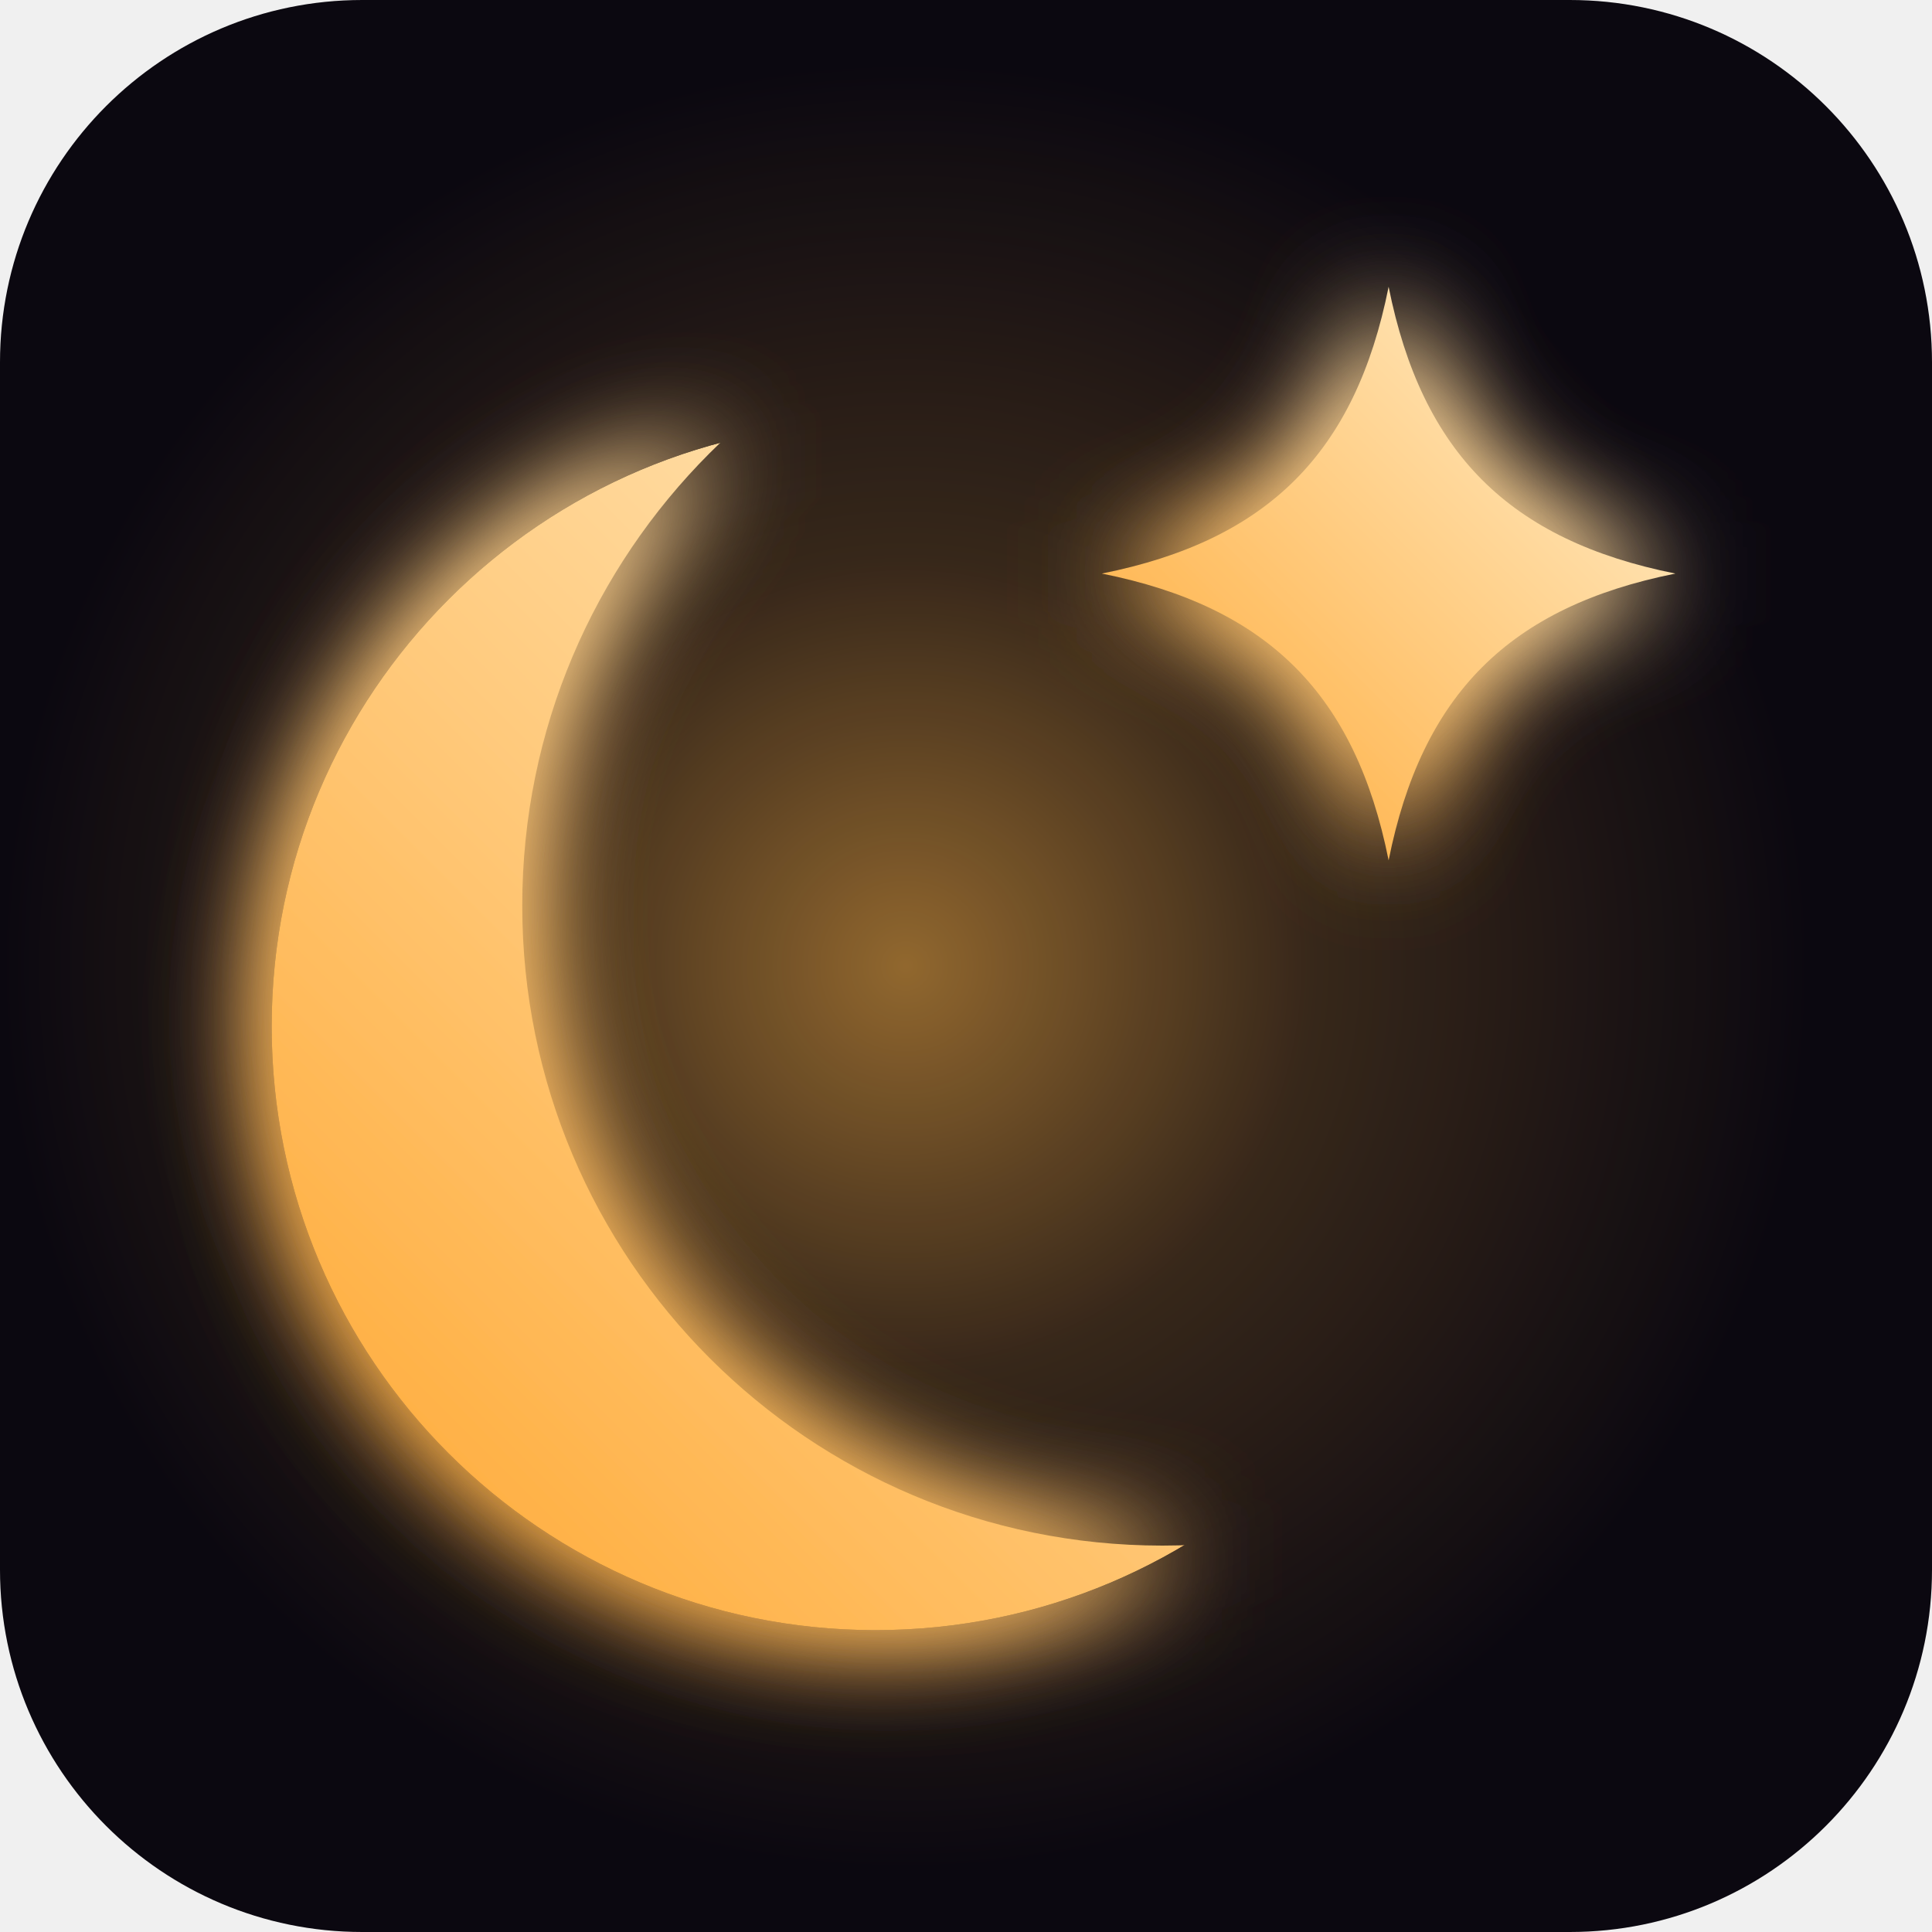
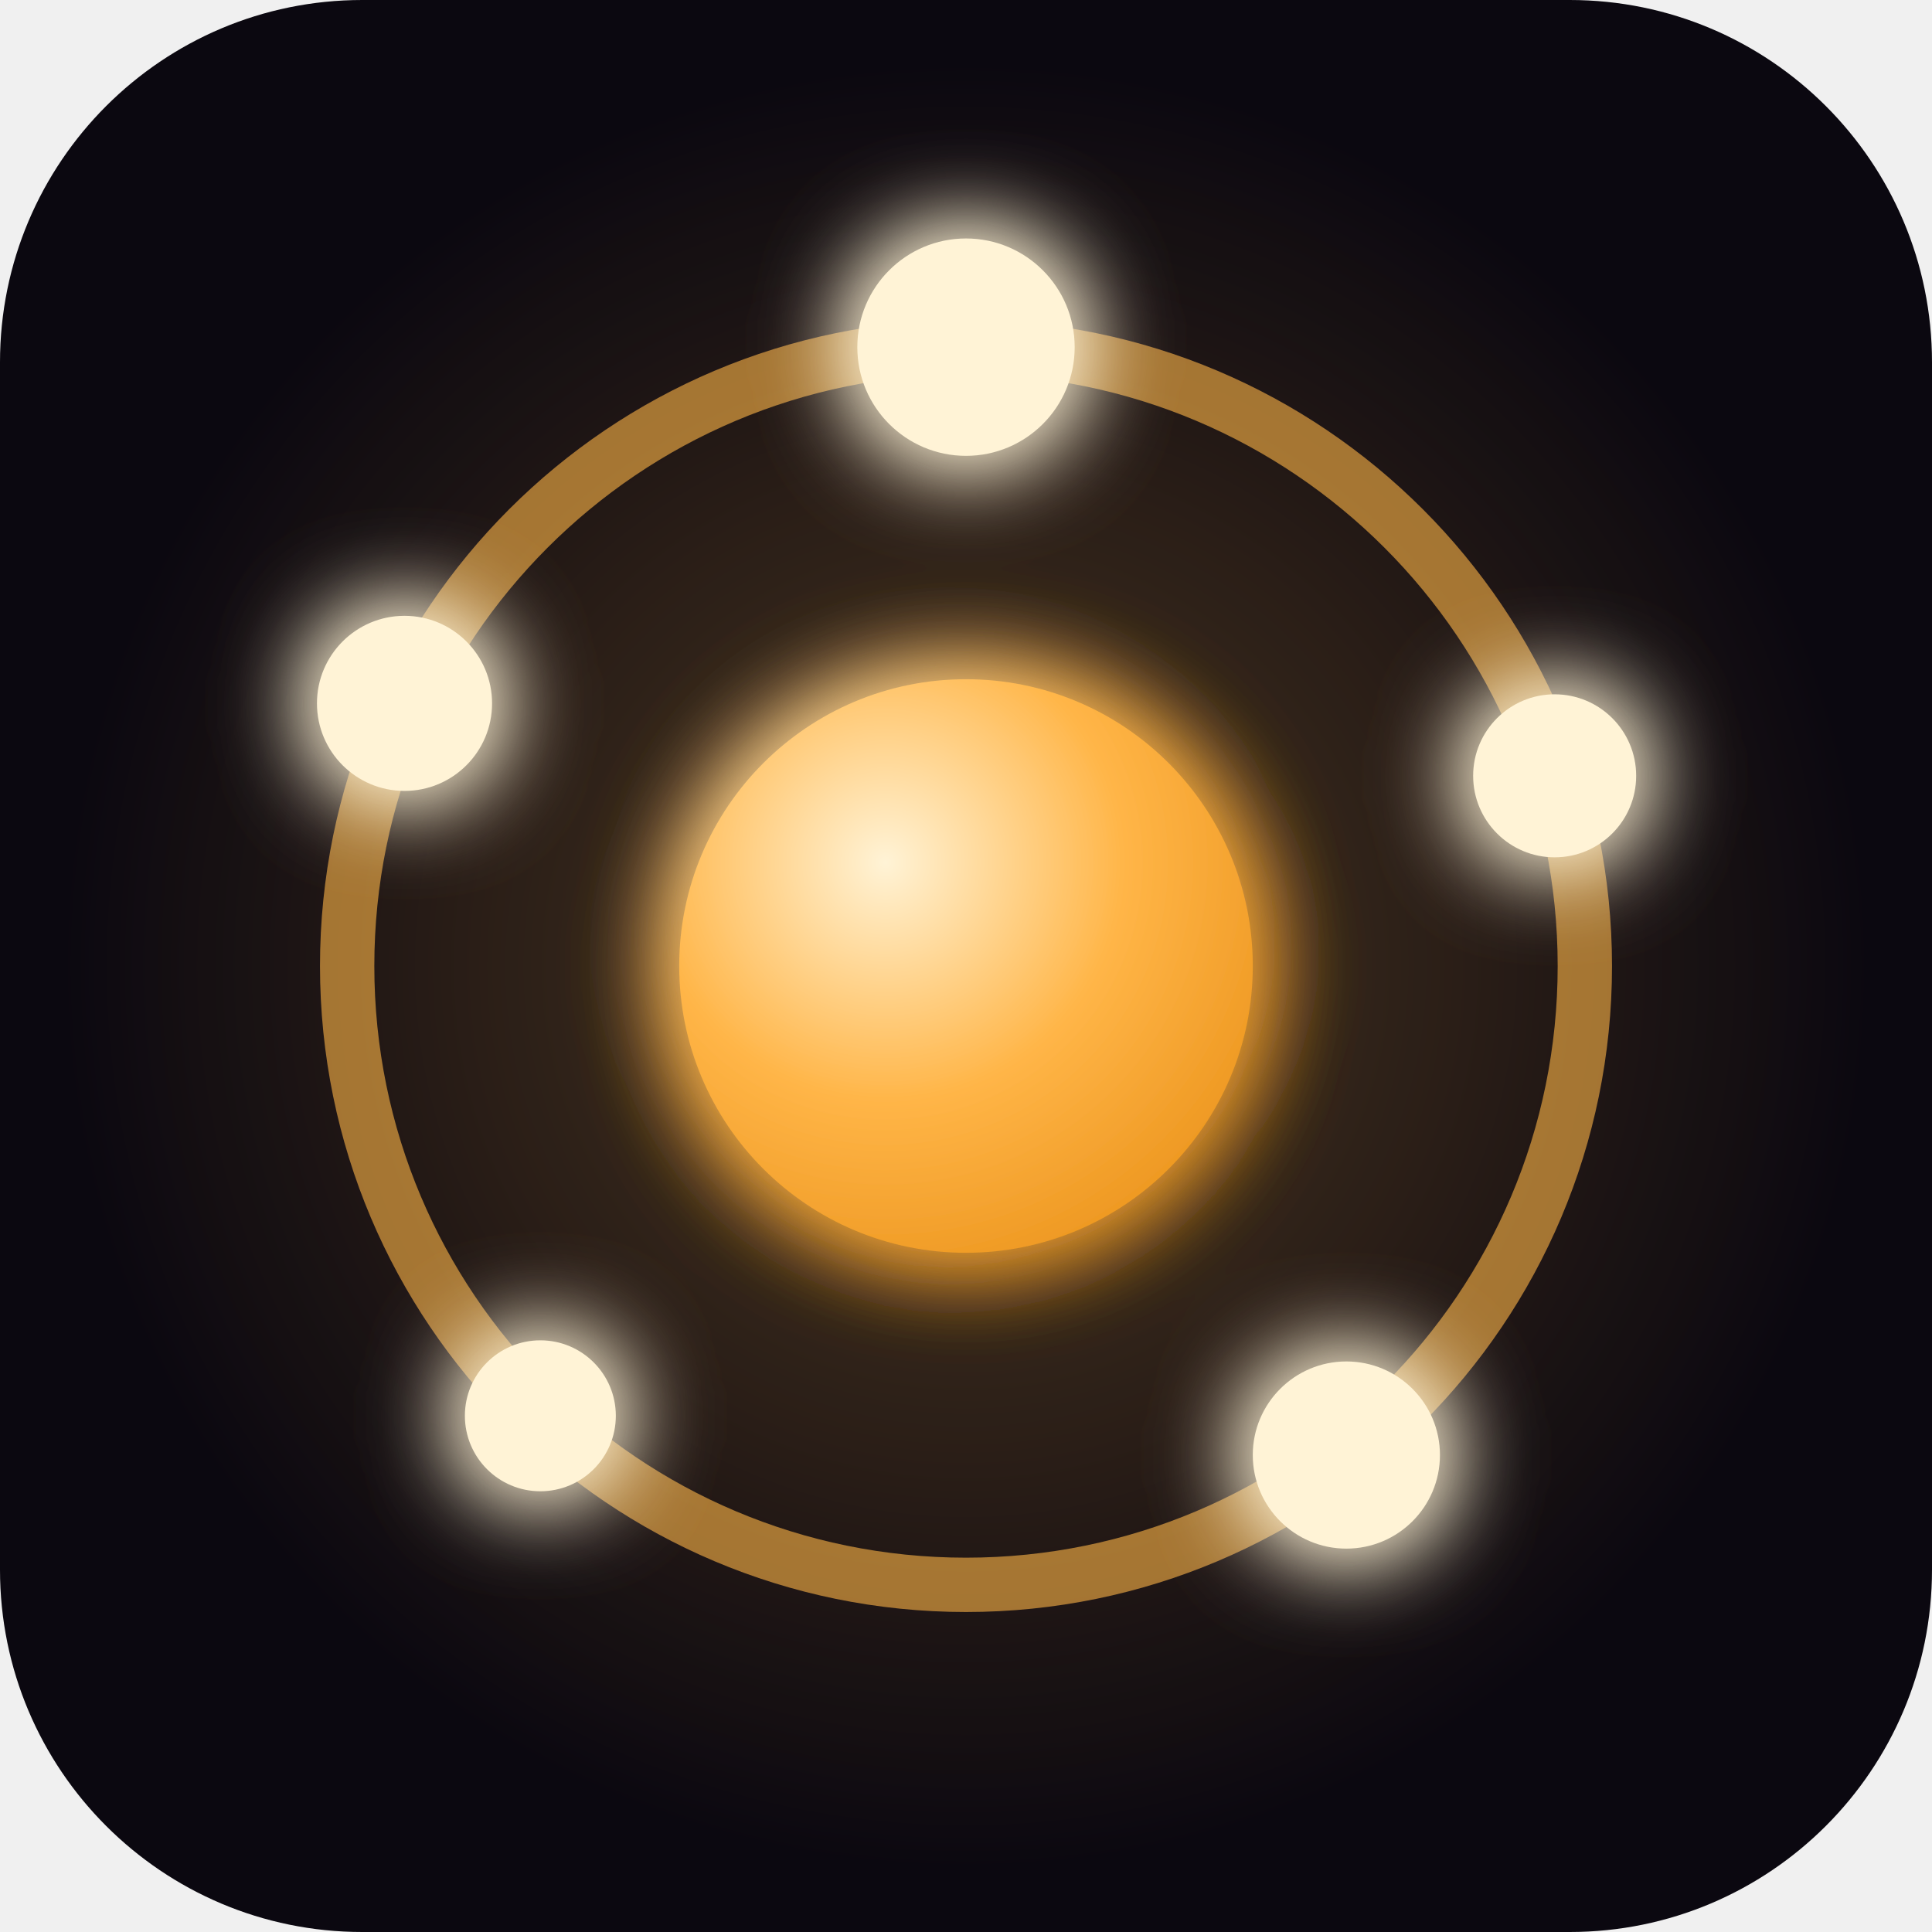
<svg xmlns="http://www.w3.org/2000/svg" viewBox="0 0 64 64" width="64" height="64">
  <defs>
    <radialGradient id="fvHalo" cx="50%" cy="50%" r="50%">
-       <stop offset="0%" stop-color="#ffb547" stop-opacity=".55" />
-       <stop offset="45%" stop-color="#ffb547" stop-opacity=".18" />
+       <stop offset="0%" stop-color="#ffb547" stop-opacity=".5" />
+       <stop offset="42%" stop-color="#ffb547" stop-opacity=".16" />
      <stop offset="100%" stop-color="#ffb547" stop-opacity="0" />
    </radialGradient>
-     <linearGradient id="fvLimb" x1="0" y1="1" x2="1" y2="0">
-       <stop offset="0%" stop-color="#ffa62e" />
-       <stop offset="100%" stop-color="#fff3d6" />
-     </linearGradient>
+     <radialGradient id="fvOrb" cx="36%" cy="32%" r="72%">
+       <stop offset="0%" stop-color="#fff3d6" />
+       <stop offset="58%" stop-color="#ffb547" />
+       <stop offset="100%" stop-color="#ef9a24" />
+     </radialGradient>
    <filter id="fvBloom" x="-70%" y="-70%" width="240%" height="240%">
-       <feGaussianBlur stdDeviation="1.8" result="b" />
+       <feGaussianBlur stdDeviation="1.6" result="b" />
      <feMerge>
        <feMergeNode in="b" />
        <feMergeNode in="b" />
        <feMergeNode in="SourceGraphic" />
      </feMerge>
    </filter>
-     <mask id="fvCrescent">
-       <rect width="64" height="64" fill="#000" />
-       <circle cx="29" cy="34" r="20" fill="#fff" />
-       <circle cx="38.5" cy="30" r="21.2" fill="#000" />
-     </mask>
  </defs>
  <rect width="64" height="64" rx="12" fill="#0b0810" />
-   <circle cx="30" cy="32" r="30" fill="url(#fvHalo)" />
+   <circle cx="32" cy="32" r="30" fill="url(#fvHalo)" />
+   <circle cx="32" cy="32" r="20.5" fill="none" stroke="#ffb547" stroke-width="1.8" opacity=".6" />
  <g filter="url(#fvBloom)">
-     <circle cx="29" cy="34" r="20" fill="url(#fvLimb)" mask="url(#fvCrescent)" />
-     <path transform="translate(46 19)" d="M0,-9.5 C1.1,-4 4,-1.1 9.5,0 C4,1.1 1.1,4 0,9.5 C-1.1,4 -4,1.1 -9.5,0 C-4,-1.1 -1.1,-4 0,-9.5 Z" fill="url(#fvLimb)" />
+     <circle cx="32" cy="32" r="9.5" fill="url(#fvOrb)" />
+     <circle cx="32" cy="11.5" r="3.6" fill="#fff3d6" />
+     <circle cx="51.5" cy="25.7" r="2.7" fill="#fff3d6" />
+     <circle cx="44.6" cy="48.2" r="3.1" fill="#fff3d6" />
+     <circle cx="17.9" cy="46.9" r="2.5" fill="#fff3d6" />
+     <circle cx="13.4" cy="23.3" r="2.9" fill="#fff3d6" />
  </g>
</svg>
